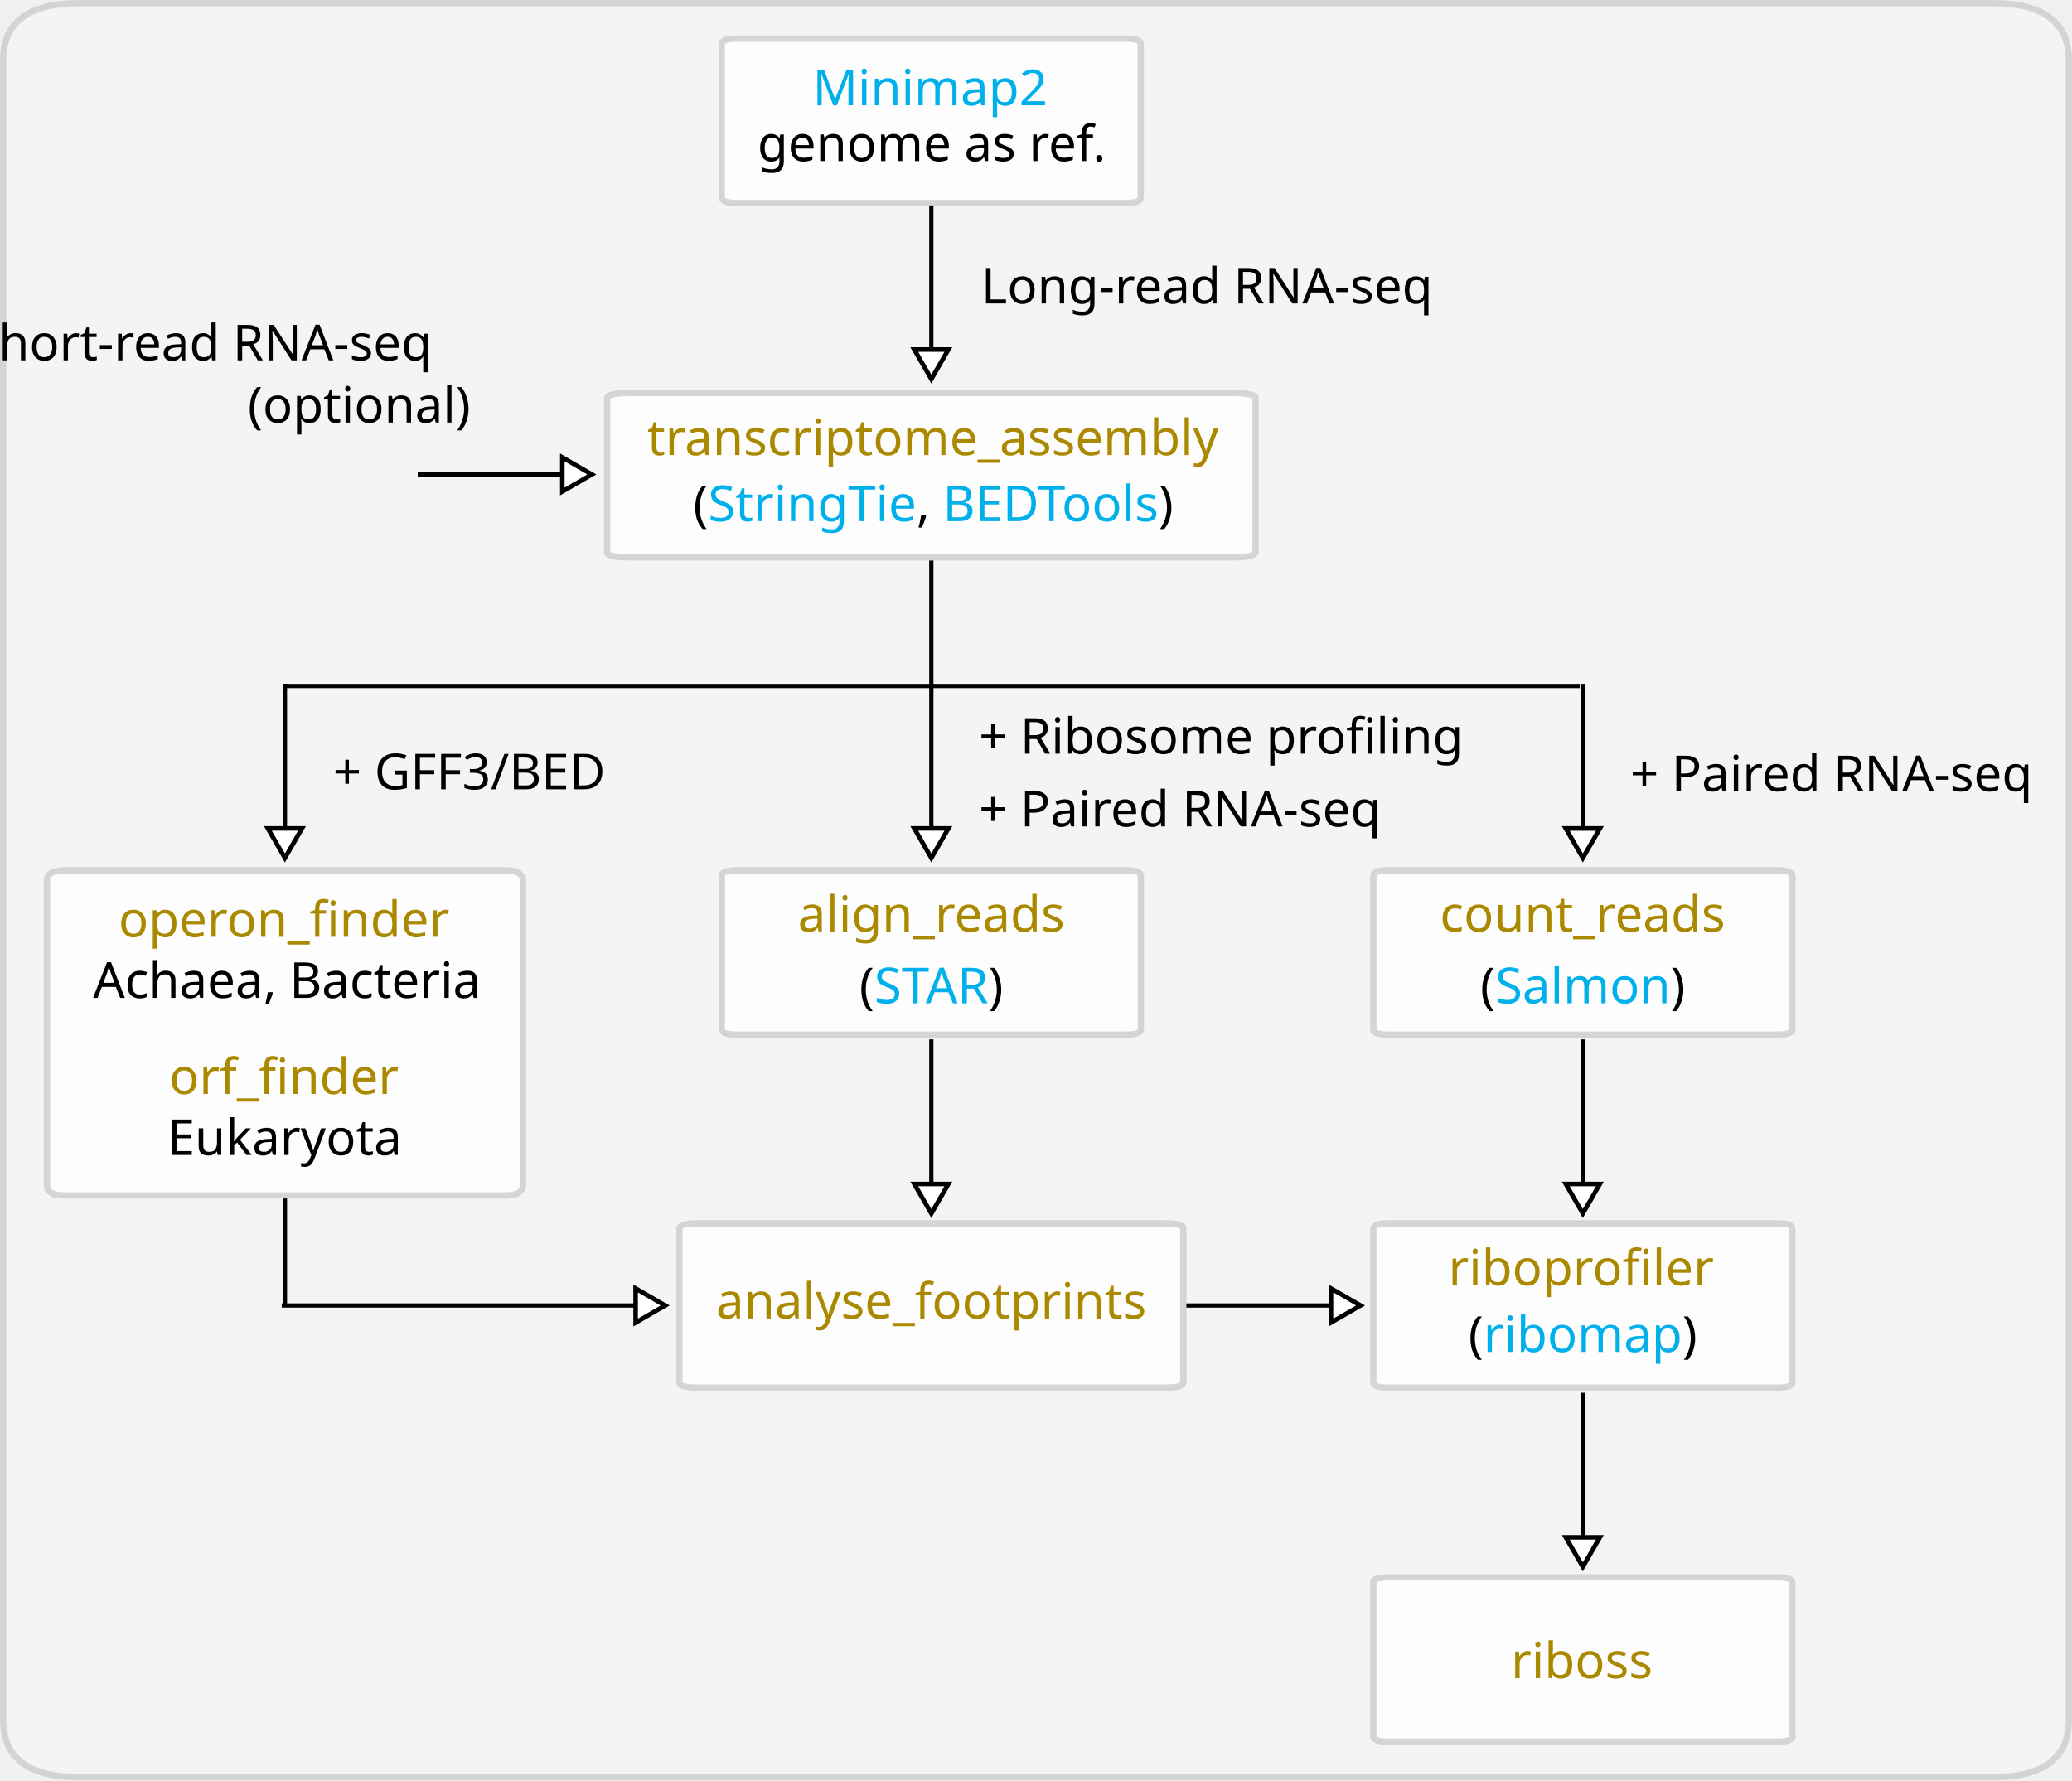
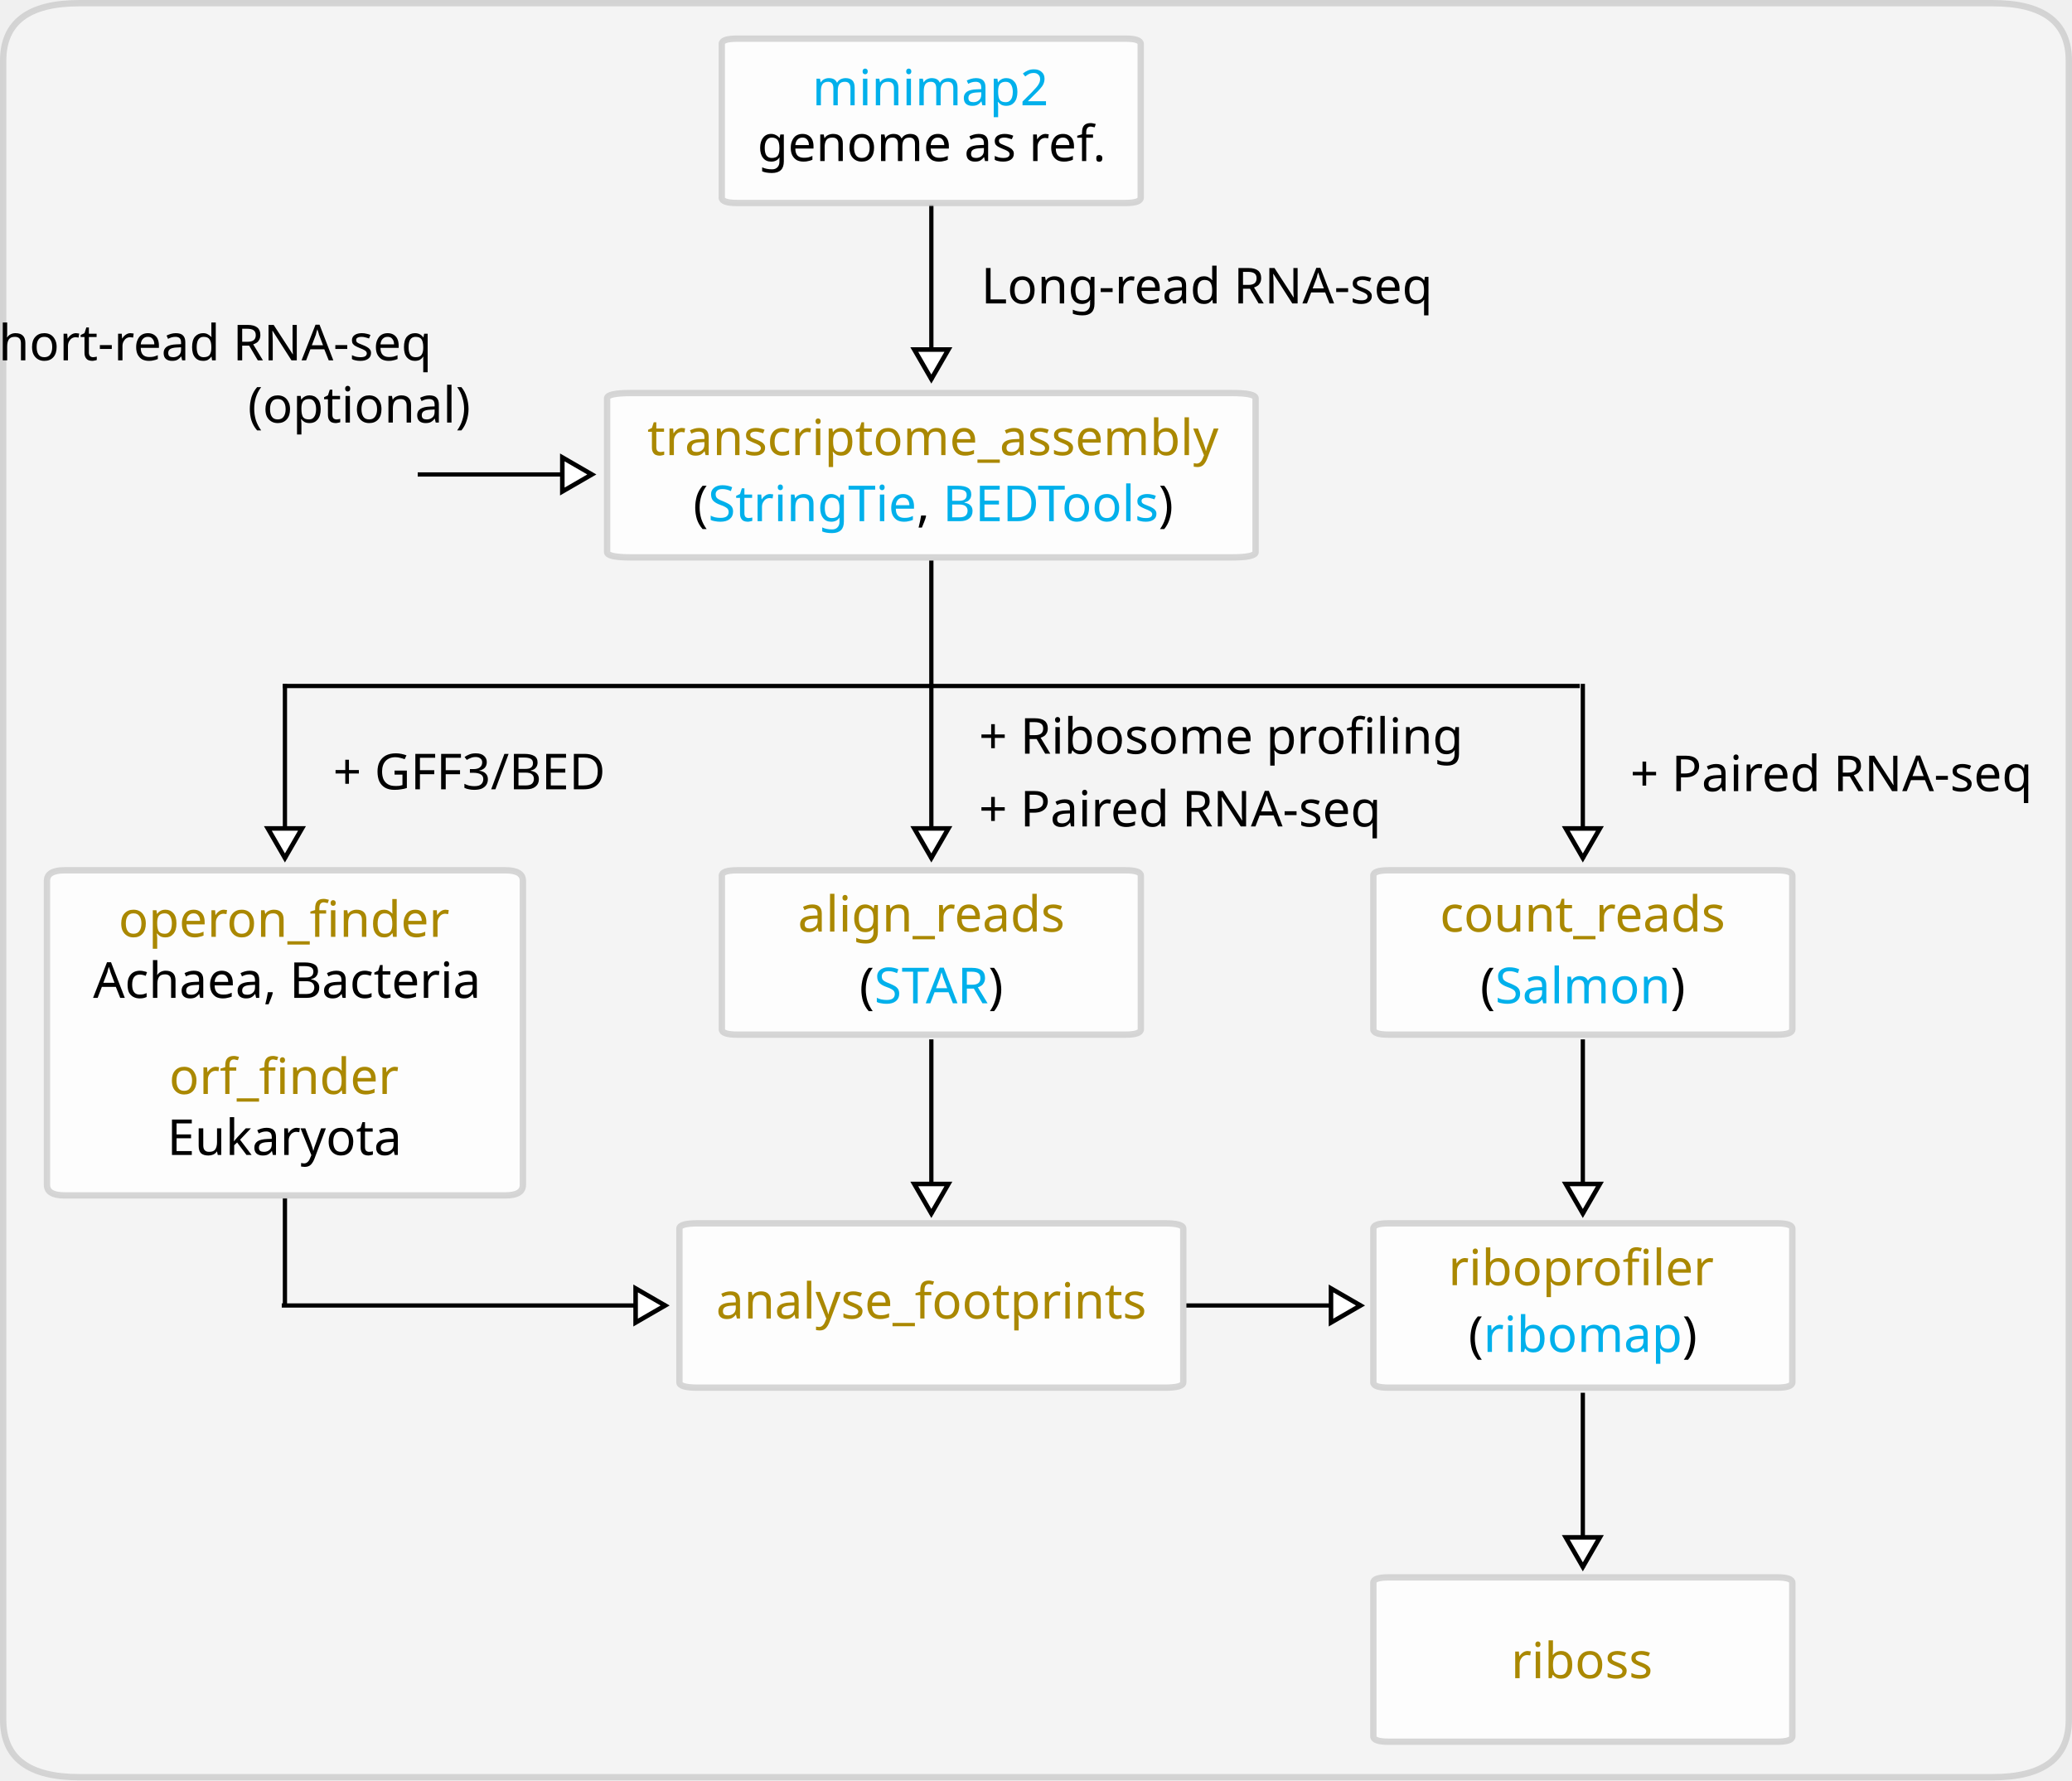
<svg xmlns="http://www.w3.org/2000/svg" width="176.404mm" height="151.582mm" viewBox="0 0 176.404 151.582" version="1.1" id="svg5">
  <style id="style2">
    g { fill: black; }
    @media (prefers-color-scheme: dark) {
      g { fill: white; }
    }
  </style>
  <defs id="defs2">
    <marker orient="auto" refY="0" refX="0" id="EmptyTriangleOutL-0-6-7" style="overflow:visible">
      <path id="path4861-4-29-53" d="M 5.77,0 -2.88,5 V -5 Z" style="fill:#ffffff;fill-rule:evenodd;stroke:#000000;stroke-width:1pt;stroke-opacity:1" transform="matrix(0.8,0,0,0.8,-4.8,0)" />
    </marker>
    <marker orient="auto" refY="0" refX="0" id="EmptyTriangleOutL-0-6-7-9" style="overflow:visible">
      <path id="path4861-4-29-53-4" d="M 5.77,0 -2.88,5 V -5 Z" style="fill:#ffffff;fill-rule:evenodd;stroke:#000000;stroke-width:1pt;stroke-opacity:1" transform="matrix(0.8,0,0,0.8,-4.8,0)" />
    </marker>
    <marker orient="auto" refY="0" refX="0" id="EmptyTriangleOutL-0-6-7-8" style="overflow:visible">
      <path id="path4861-4-29-53-45" d="M 5.77,0 -2.88,5 V -5 Z" style="fill:#ffffff;fill-rule:evenodd;stroke:#000000;stroke-width:1pt;stroke-opacity:1" transform="matrix(0.8,0,0,0.8,-4.8,0)" />
    </marker>
    <marker orient="auto" refY="0" refX="0" id="EmptyTriangleOutL-0-6-7-5" style="overflow:visible">
      <path id="path4861-4-29-53-5" d="M 5.77,0 -2.88,5 V -5 Z" style="fill:#ffffff;fill-rule:evenodd;stroke:#000000;stroke-width:1pt;stroke-opacity:1" transform="matrix(0.8,0,0,0.8,-4.8,0)" />
    </marker>
    <marker orient="auto" refY="0" refX="0" id="EmptyTriangleOutL-0-6-7-9-1" style="overflow:visible">
      <path id="path4861-4-29-53-4-5" d="M 5.77,0 -2.88,5 V -5 Z" style="fill:#ffffff;fill-rule:evenodd;stroke:#000000;stroke-width:1pt;stroke-opacity:1" transform="matrix(0.8,0,0,0.8,-4.8,0)" />
    </marker>
    <marker orient="auto" refY="0" refX="0" id="EmptyTriangleOutL-0-6-7-5-4" style="overflow:visible">
      <path id="path4861-4-29-53-5-9" d="M 5.77,0 -2.88,5 V -5 Z" style="fill:#ffffff;fill-rule:evenodd;stroke:#000000;stroke-width:1pt;stroke-opacity:1" transform="matrix(0.8,0,0,0.8,-4.8,0)" />
    </marker>
    <marker orient="auto" refY="0" refX="0" id="EmptyTriangleOutL-0-6-7-9-1-7" style="overflow:visible">
      <path id="path4861-4-29-53-4-5-7" d="M 5.77,0 -2.88,5 V -5 Z" style="fill:#ffffff;fill-rule:evenodd;stroke:#000000;stroke-width:1pt;stroke-opacity:1" transform="matrix(0.8,0,0,0.8,-4.8,0)" />
    </marker>
    <marker orient="auto" refY="0" refX="0" id="EmptyTriangleOutL-0-6-7-9-1-7-5" style="overflow:visible">
      <path id="path4861-4-29-53-4-5-7-9" d="M 5.77,0 -2.88,5 V -5 Z" style="fill:#ffffff;fill-rule:evenodd;stroke:#000000;stroke-width:1pt;stroke-opacity:1" transform="matrix(0.8,0,0,0.8,-4.8,0)" />
    </marker>
    <marker orient="auto" refY="0" refX="0" id="EmptyTriangleOutL-0-6-7-9-1-7-5-3" style="overflow:visible">
      <path id="path4861-4-29-53-4-5-7-9-0" d="M 5.77,0 -2.88,5 V -5 Z" style="fill:#ffffff;fill-rule:evenodd;stroke:#000000;stroke-width:1pt;stroke-opacity:1" transform="matrix(0.8,0,0,0.8,-4.8,0)" />
    </marker>
    <marker orient="auto" refY="0" refX="0" id="EmptyTriangleOutL-0-6-7-5-44" style="overflow:visible">
      <path id="path4861-4-29-53-5-4" d="M 5.77,0 -2.88,5 V -5 Z" style="fill:#ffffff;fill-rule:evenodd;stroke:#000000;stroke-width:1pt;stroke-opacity:1" transform="matrix(0.8,0,0,0.8,-4.8,0)" />
    </marker>
  </defs>
  <g id="layer1" transform="translate(-1.95196,-6.79766)">
    <path d="M 8.709,158.11 H 171.6 C 175.921,158.11 178.086,156.481 178.086,153.209 V 11.968 C 178.086,8.697 175.921,7.068 171.6,7.068 H 8.709 C 4.38,7.068 2.222,8.697 2.222,11.968 V 153.209 C 2.222,156.481 4.38,158.11 8.709,158.11 Z" style="fill:#ffffff;fill-opacity:0.3;fill-rule:nonzero;stroke:#cccccc;stroke-width:0.54;stroke-linecap:butt;stroke-linejoin:miter;stroke-miterlimit:10;stroke-dasharray:none;stroke-opacity:0.8" id="path11249-9-6-36" />
    <g id="g565" transform="translate(0.922817,-1.69573)">
      <path d="M 119.268,96.584 H 152.306 C 153.183,96.584 153.622,96.433 153.622,96.13 V 83.045 C 153.622,82.742 153.183,82.591 152.306,82.591 H 119.268 C 118.39,82.591 117.952,82.742 117.952,83.045 V 96.13 C 117.952,96.433 118.39,96.584 119.268,96.584 Z" style="fill:#ffffff;fill-opacity:0.8;fill-rule:nonzero;stroke:#cccccc;stroke-width:0.54;stroke-linecap:butt;stroke-linejoin:miter;stroke-miterlimit:10;stroke-dasharray:none;stroke-opacity:0.8" id="path11249-9-6-3" />
      <path d="M 119.268,126.641 H 152.306 C 153.183,126.641 153.622,126.49 153.622,126.187 V 113.102 C 153.622,112.799 153.183,112.648 152.306,112.648 H 119.268 C 118.39,112.648 117.952,112.799 117.952,113.102 V 126.187 C 117.952,126.49 118.39,126.641 119.268,126.641 Z" style="fill:#ffffff;fill-opacity:0.8;fill-rule:nonzero;stroke:#cccccc;stroke-width:0.54;stroke-linecap:butt;stroke-linejoin:miter;stroke-miterlimit:10;stroke-dasharray:none;stroke-opacity:0.8" id="path11249-9-6-3-0" />
      <path d="M 63.801,96.584 H 96.84 C 97.717,96.584 98.156,96.433 98.156,96.13 V 83.045 C 98.156,82.742 97.717,82.591 96.84,82.591 H 63.801 C 62.924,82.591 62.486,82.742 62.486,83.045 V 96.13 C 62.486,96.433 62.924,96.584 63.801,96.584 Z" style="fill:#ffffff;fill-opacity:0.8;fill-rule:nonzero;stroke:#cccccc;stroke-width:0.54;stroke-linecap:butt;stroke-linejoin:miter;stroke-miterlimit:10;stroke-dasharray:none;stroke-opacity:0.8" id="path11249-9-6-3-6" />
      <text xml:space="preserve" style="font-size:4.233px;line-height:1.25;font-family:sans-serif;letter-spacing:0px;word-spacing:0px;stroke-width:0.265" x="84.565" y="34.327" id="text236-1">
        <tspan style="stroke-width:0.265" x="84.565" y="34.327" id="tspan429-9">Long-read RNA-seq</tspan>
      </text>
      <text xml:space="preserve" style="font-size:4.233px;line-height:1.25;font-family:sans-serif;letter-spacing:0px;word-spacing:0px;stroke-width:0.265" x="48.797" y="39.174" id="text236-1-3">
        <tspan style="text-align:end;text-anchor:end;stroke-width:0.265" x="48.797" y="39.174" id="tspan429-9-1">+ Short-read RNA-seq </tspan>
        <tspan style="text-align:end;text-anchor:end;stroke-width:0.265" x="48.797" y="44.466" id="tspan3462">(optional)</tspan>
      </text>
      <text xml:space="preserve" style="font-size:4.233px;line-height:1.25;font-family:sans-serif;letter-spacing:0px;word-spacing:0px;stroke-width:0.265" x="139.821" y="75.852" id="text236-1-3-6">
        <tspan style="stroke-width:0.265" x="139.821" y="75.852" id="tspan429-9-1-1">+ Paired RNA-seq</tspan>
      </text>
      <text xml:space="preserve" style="font-size:4.233px;line-height:1.25;font-family:sans-serif;letter-spacing:0px;word-spacing:0px;stroke-width:0.265" x="84.367" y="72.662" id="text236-8">
        <tspan style="stroke-width:0.265" x="84.367" y="72.662" id="tspan429-5">+ Ribosome profiling</tspan>
      </text>
      <text xml:space="preserve" style="font-size:4.233px;line-height:1.25;font-family:sans-serif;letter-spacing:0px;word-spacing:0px;stroke-width:0.265" x="84.367" y="78.863" id="text236-1-3-6-6">
        <tspan style="stroke-width:0.265" x="84.367" y="78.863" id="tspan429-9-1-1-11">+ Paired RNA-seq</tspan>
      </text>
      <path d="M 54.75,55.95 H 105.893 C 107.248,55.95 107.927,55.799 107.927,55.496 V 42.411 C 107.927,42.108 107.248,41.957 105.893,41.957 H 54.75 C 53.391,41.957 52.715,42.108 52.715,42.411 V 55.496 C 52.715,55.799 53.391,55.95 54.75,55.95 Z" style="fill:#ffffff;fill-opacity:0.8;fill-rule:nonzero;stroke:#cccccc;stroke-width:0.54;stroke-linecap:butt;stroke-linejoin:miter;stroke-miterlimit:10;stroke-dasharray:none;stroke-opacity:0.8" id="path11249-9-6-7" />
      <text xml:space="preserve" style="font-size:4.233px;line-height:1.25;font-family:sans-serif;letter-spacing:0px;word-spacing:0px;stroke-width:0.265" x="56.141" y="47.243" id="text236-1-4-3">
        <tspan style="fill:#aa8800;stroke-width:0.265" x="56.141" y="47.243" id="tspan429-9-4-1">transcriptome_assembly</tspan>
      </text>
      <text xml:space="preserve" style="font-size:4.233px;line-height:1.25;font-family:sans-serif;letter-spacing:0px;word-spacing:0px;stroke-width:0.265" x="60.046" y="52.867" id="text236-3">
        <tspan id="tspan234-6" style="stroke-width:0.265" x="60.046" y="52.867">(<tspan style="font-style:normal;font-variant:normal;font-weight:normal;font-stretch:normal;font-size:4.233px;line-height:1.25;font-family:sans-serif;font-variant-ligatures:normal;font-variant-position:normal;font-variant-caps:normal;font-variant-numeric:normal;font-variant-alternates:normal;font-variant-east-asian:normal;font-feature-settings:normal;font-variation-settings:normal;text-indent:0;text-align:start;text-decoration-line:none;text-decoration-style:solid;text-decoration-color:#000000;letter-spacing:0px;word-spacing:0px;text-transform:none;writing-mode:lr-tb;direction:ltr;text-orientation:mixed;dominant-baseline:auto;baseline-shift:baseline;white-space:normal;opacity:1;vector-effect:none;fill:#00b0eb;fill-opacity:1;stroke-width:0.265;stroke-linecap:butt;stroke-linejoin:miter;stroke-miterlimit:4;stroke-dasharray:none;stroke-dashoffset:0;stroke-opacity:1;-inkscape-stroke:none;stop-color:#000000;stop-opacity:1" id="tspan3257">StringTie</tspan>, <tspan style="font-style:normal;font-variant:normal;font-weight:normal;font-stretch:normal;font-size:4.233px;line-height:1.25;font-family:sans-serif;font-variant-ligatures:normal;font-variant-position:normal;font-variant-caps:normal;font-variant-numeric:normal;font-variant-alternates:normal;font-variant-east-asian:normal;font-feature-settings:normal;font-variation-settings:normal;text-indent:0;text-align:start;text-decoration-line:none;text-decoration-style:solid;text-decoration-color:#000000;letter-spacing:0px;word-spacing:0px;text-transform:none;writing-mode:lr-tb;direction:ltr;text-orientation:mixed;dominant-baseline:auto;baseline-shift:baseline;white-space:normal;opacity:1;vector-effect:none;fill:#00b0eb;fill-opacity:1;stroke-width:0.265;stroke-linecap:butt;stroke-linejoin:miter;stroke-miterlimit:4;stroke-dasharray:none;stroke-dashoffset:0;stroke-opacity:1;-inkscape-stroke:none;stop-color:#000000;stop-opacity:1" id="tspan3259">BEDTools</tspan>)</tspan>
      </text>
      <path style="fill:none;fill-rule:evenodd;stroke:#000000;stroke-width:0.363;stroke-linecap:butt;stroke-linejoin:miter;stroke-miterlimit:4;stroke-dasharray:none;stroke-opacity:1;marker-end:url(#EmptyTriangleOutL-0-6-7)" d="M 135.787,66.718 C 135.787,81.608 135.787,81.608 135.787,81.608" id="path6645-8-8-1-5" />
      <path style="fill:none;fill-rule:evenodd;stroke:#000000;stroke-width:0.363;stroke-linecap:butt;stroke-linejoin:miter;stroke-miterlimit:4;stroke-dasharray:none;stroke-opacity:1;marker-end:url(#EmptyTriangleOutL-0-6-7-9)" d="M 80.321,25.944 C 80.321,40.833 80.321,40.833 80.321,40.833" id="path6645-8-8-1-5-7" />
      <path style="fill:none;fill-rule:evenodd;stroke:#000000;stroke-width:0.363;stroke-linecap:butt;stroke-linejoin:miter;stroke-miterlimit:4;stroke-dasharray:none;stroke-opacity:1;marker-end:url(#EmptyTriangleOutL-0-6-7-9-1)" d="M 25.287,66.718 C 25.287,81.607 25.287,81.607 25.287,81.607" id="path6645-8-8-1-5-7-9" />
      <path style="fill:none;fill-rule:evenodd;stroke:#000000;stroke-width:0.363;stroke-linecap:butt;stroke-linejoin:miter;stroke-miterlimit:4;stroke-dasharray:none;stroke-opacity:1;marker-end:url(#EmptyTriangleOutL-0-6-7-9-1-7)" d="M 80.321,96.986 C 80.321,111.876 80.321,111.876 80.321,111.876" id="path6645-8-8-1-5-7-9-1" />
      <path style="fill:none;fill-rule:evenodd;stroke:#000000;stroke-width:0.363;stroke-linecap:butt;stroke-linejoin:miter;stroke-miterlimit:4;stroke-dasharray:none;stroke-opacity:1;marker-end:url(#EmptyTriangleOutL-0-6-7-8)" d="M 36.593,48.889 C 51.482,48.889 51.482,48.889 51.482,48.889" id="path6645-8-8-1-5-0" />
      <text xml:space="preserve" style="font-size:4.233px;line-height:1.25;font-family:sans-serif;letter-spacing:0px;word-spacing:0px;stroke-width:0.265" x="29.378" y="75.699" id="text236-3-5">
        <tspan id="tspan234-6-69" style="stroke-width:0.265" x="29.378" y="75.699">+ GFF3/BED</tspan>
      </text>
      <path style="fill:none;fill-rule:evenodd;stroke:#000000;stroke-width:0.363;stroke-linecap:butt;stroke-linejoin:miter;stroke-miterlimit:4;stroke-dasharray:none;stroke-opacity:1;marker-end:url(#EmptyTriangleOutL-0-6-7-5)" d="M 135.787,96.986 C 135.787,111.876 135.787,111.876 135.787,111.876" id="path6645-8-8-1-5-3" />
      <path style="fill:none;fill-rule:evenodd;stroke:#000000;stroke-width:0.363;stroke-linecap:butt;stroke-linejoin:miter;stroke-miterlimit:4;stroke-dasharray:none;stroke-opacity:1;marker-end:url(#EmptyTriangleOutL-0-6-7-5-44)" d="M 135.787,127.073 C 135.787,141.963 135.787,141.963 135.787,141.963" id="path6645-8-8-1-5-3-7" />
      <path style="fill:none;fill-rule:evenodd;stroke:#000000;stroke-width:0.363;stroke-linecap:butt;stroke-linejoin:miter;stroke-miterlimit:4;stroke-dasharray:none;stroke-opacity:1;marker-end:url(#EmptyTriangleOutL-0-6-7-5-4)" d="M 80.321,66.718 C 80.321,81.607 80.321,81.607 80.321,81.607" id="path6645-8-8-1-5-3-0" />
      <path style="fill:none;stroke:#000000;stroke-width:0.363;stroke-linecap:butt;stroke-linejoin:miter;stroke-dasharray:none;stroke-opacity:1" d="M 80.321,56.221 V 66.926" id="path1995-5" />
      <path style="fill:none;stroke:#000000;stroke-width:0.363;stroke-linecap:butt;stroke-linejoin:miter;stroke-dasharray:none;stroke-opacity:1" d="M 25.287,110.507 V 119.507" id="path1995-3-4" />
      <path style="fill:none;stroke:#000000;stroke-width:0.363;stroke-linecap:butt;stroke-linejoin:miter;stroke-dasharray:none;stroke-opacity:1" d="M 25.114,66.9 H 135.527" id="path1995-0-7-1" />
      <path d="M 63.793,25.776 H 96.832 C 97.708,25.776 98.147,25.625 98.147,25.322 V 12.237 C 98.147,11.934 97.708,11.783 96.832,11.783 H 63.793 C 62.915,11.783 62.478,11.934 62.478,12.237 V 25.322 C 62.478,25.625 62.915,25.776 63.793,25.776 Z" style="fill:#ffffff;fill-opacity:0.8;fill-rule:nonzero;stroke:#cccccc;stroke-width:0.54;stroke-linecap:butt;stroke-linejoin:miter;stroke-miterlimit:10;stroke-dasharray:none;stroke-opacity:0.8" id="path11249-9-6" />
      <g id="g89380" transform="translate(-0.00813,-3.44126)">
-         <text xml:space="preserve" style="font-size:4.233px;line-height:1.25;font-family:sans-serif;letter-spacing:0px;word-spacing:0px;stroke-width:0.265" x="70.226" y="20.898" id="text236-3-1">
-           <tspan id="tspan234-6-0" style="fill:#00b0eb;fill-opacity:1;stroke-width:0.265" x="70.226" y="20.898">Minimap2</tspan>
+         <text xml:space="preserve" style="font-size:4.233px;line-height:1.25;font-family:sans-serif;letter-spacing:0px;word-spacing:0px;stroke-width:0.265" x="70.192" y="20.898" id="text236-3-1">
+           <tspan id="tspan234-6-0" style="fill:#00b0eb;fill-opacity:1;stroke-width:0.265" x="70.192" y="20.898">minimap2</tspan>
        </text>
        <text xml:space="preserve" style="font-size:4.233px;line-height:1.25;font-family:sans-serif;letter-spacing:0px;word-spacing:0px;stroke-width:0.265" x="65.519" y="25.648" id="text236-1-30">
          <tspan style="stroke-width:0.265" x="65.519" y="25.648" id="tspan429-9-7">genome as ref.</tspan>
        </text>
      </g>
      <g id="g90037" transform="translate(40.7458,0.629238)">
        <path d="M 19.709,126.012 H 59.441 C 60.495,126.012 61.023,125.861 61.023,125.558 V 112.473 C 61.023,112.17 60.495,112.019 59.441,112.019 H 19.709 C 18.653,112.019 18.127,112.17 18.127,112.473 V 125.558 C 18.127,125.861 18.653,126.012 19.709,126.012 Z" style="fill:#ffffff;fill-opacity:0.8;fill-rule:nonzero;stroke:#cccccc;stroke-width:0.54;stroke-linecap:butt;stroke-linejoin:miter;stroke-miterlimit:10;stroke-dasharray:none;stroke-opacity:0.8" id="path11249-9-6-3-3" />
        <text xml:space="preserve" style="font-size:4.233px;line-height:1.25;font-family:sans-serif;letter-spacing:0px;word-spacing:0px;stroke-width:0.265" x="21.255" y="120.127" id="text236-1-30-88">
          <tspan style="font-style:normal;font-variant:normal;font-weight:normal;font-stretch:normal;font-size:4.233px;line-height:1.25;font-family:sans-serif;font-variant-ligatures:normal;font-variant-position:normal;font-variant-caps:normal;font-variant-numeric:normal;font-variant-alternates:normal;font-variant-east-asian:normal;font-feature-settings:normal;font-variation-settings:normal;text-indent:0;text-align:start;text-decoration-line:none;text-decoration-style:solid;text-decoration-color:#000000;letter-spacing:0px;word-spacing:0px;text-transform:none;writing-mode:lr-tb;direction:ltr;text-orientation:mixed;dominant-baseline:auto;baseline-shift:baseline;white-space:normal;opacity:1;vector-effect:none;fill:#aa8800;fill-opacity:1;stroke-width:0.265;stroke-linecap:butt;stroke-linejoin:miter;stroke-miterlimit:4;stroke-dasharray:none;stroke-dashoffset:0;stroke-opacity:1;-inkscape-stroke:none;stop-color:#000000;stop-opacity:1" x="21.255" y="120.127" id="tspan429-9-7-4">analyse_footprints</tspan>
        </text>
      </g>
      <g id="g89849" transform="translate(40.746,1.999)">
        <text xml:space="preserve" style="font-size:4.233px;line-height:1.25;font-family:sans-serif;letter-spacing:0px;word-spacing:0px;stroke-width:0.265" x="33.445" y="91.913" id="text236-3-3-7">
          <tspan id="tspan234-6-6-4" style="stroke-width:0.265" x="33.445" y="91.913">(<tspan style="fill:#00b0eb;fill-opacity:1" id="tspan3261">STAR</tspan>)</tspan>
        </text>
        <text xml:space="preserve" style="font-size:4.233px;line-height:1.25;font-family:sans-serif;letter-spacing:0px;word-spacing:0px;stroke-width:0.265" x="28.215" y="85.812" id="text236-1-30-88-9-4-72">
          <tspan style="font-style:normal;font-variant:normal;font-weight:normal;font-stretch:normal;font-size:4.233px;line-height:1.25;font-family:sans-serif;font-variant-ligatures:normal;font-variant-position:normal;font-variant-caps:normal;font-variant-numeric:normal;font-variant-alternates:normal;font-variant-east-asian:normal;font-feature-settings:normal;font-variation-settings:normal;text-indent:0;text-align:start;text-decoration-line:none;text-decoration-style:solid;text-decoration-color:#000000;letter-spacing:0px;word-spacing:0px;text-transform:none;writing-mode:lr-tb;direction:ltr;text-orientation:mixed;dominant-baseline:auto;baseline-shift:baseline;white-space:normal;opacity:1;vector-effect:none;fill:#aa8800;fill-opacity:1;stroke-width:0.265;stroke-linecap:butt;stroke-linejoin:miter;stroke-miterlimit:4;stroke-dasharray:none;stroke-dashoffset:0;stroke-opacity:1;-inkscape-stroke:none;stop-color:#000000;stop-opacity:1" x="28.215" y="85.812" id="tspan429-9-7-4-2-8-7">align_reads</tspan>
        </text>
      </g>
      <g id="g89883" transform="translate(55.4662,1.999)">
        <text xml:space="preserve" style="font-size:4.233px;line-height:1.25;font-family:sans-serif;letter-spacing:0px;word-spacing:0px;stroke-width:0.265" x="71.587" y="91.913" id="text236-3-3-7-2">
          <tspan id="tspan234-6-6-4-2" style="stroke-width:0.265" x="71.587" y="91.913">(<tspan style="font-style:normal;font-variant:normal;font-weight:normal;font-stretch:normal;font-size:4.233px;line-height:1.25;font-family:sans-serif;font-variant-ligatures:normal;font-variant-position:normal;font-variant-caps:normal;font-variant-numeric:normal;font-variant-alternates:normal;font-variant-east-asian:normal;font-feature-settings:normal;font-variation-settings:normal;text-indent:0;text-align:start;text-decoration-line:none;text-decoration-style:solid;text-decoration-color:#000000;letter-spacing:0px;word-spacing:0px;text-transform:none;writing-mode:lr-tb;direction:ltr;text-orientation:mixed;dominant-baseline:auto;baseline-shift:baseline;white-space:normal;opacity:1;vector-effect:none;fill:#00b0eb;fill-opacity:1;stroke-width:0.265;stroke-linecap:butt;stroke-linejoin:miter;stroke-miterlimit:4;stroke-dasharray:none;stroke-dashoffset:0;stroke-opacity:1;-inkscape-stroke:none;stop-color:#000000;stop-opacity:1" id="tspan3263">Salmon</tspan>)</tspan>
        </text>
        <text xml:space="preserve" style="font-size:4.233px;line-height:1.25;font-family:sans-serif;letter-spacing:0px;word-spacing:0px;stroke-width:0.265" x="68.154" y="85.812" id="text236-1-30-88-9-4-7">
          <tspan style="font-style:normal;font-variant:normal;font-weight:normal;font-stretch:normal;font-size:4.233px;line-height:1.25;font-family:sans-serif;font-variant-ligatures:normal;font-variant-position:normal;font-variant-caps:normal;font-variant-numeric:normal;font-variant-alternates:normal;font-variant-east-asian:normal;font-feature-settings:normal;font-variation-settings:normal;text-indent:0;text-align:start;text-decoration-line:none;text-decoration-style:solid;text-decoration-color:#000000;letter-spacing:0px;word-spacing:0px;text-transform:none;writing-mode:lr-tb;direction:ltr;text-orientation:mixed;dominant-baseline:auto;baseline-shift:baseline;white-space:normal;opacity:1;vector-effect:none;fill:#aa8800;fill-opacity:1;stroke-width:0.265;stroke-linecap:butt;stroke-linejoin:miter;stroke-miterlimit:4;stroke-dasharray:none;stroke-dashoffset:0;stroke-opacity:1;-inkscape-stroke:none;stop-color:#000000;stop-opacity:1" x="68.154" y="85.812" id="tspan429-9-7-4-2-8-1">count_reads</tspan>
        </text>
      </g>
      <g id="g89895" transform="translate(-97.8834,0.638669)">
        <path d="M 104.406,109.633 H 141.935 C 142.932,109.633 143.43,109.335 143.43,108.734 V 82.85 C 143.43,82.251 142.932,81.952 141.935,81.952 H 104.406 C 103.408,81.952 102.911,82.251 102.911,82.85 V 108.734 C 102.911,109.335 103.408,109.633 104.406,109.633 Z" style="fill:#ffffff;fill-opacity:0.8;fill-rule:nonzero;stroke:#cccccc;stroke-width:0.54;stroke-linecap:butt;stroke-linejoin:miter;stroke-miterlimit:10;stroke-dasharray:none;stroke-opacity:0.8" id="path11249-9-6-3-9" />
        <g id="g89834" transform="translate(2.11667,0.5726)">
          <text xml:space="preserve" style="font-size:4.233px;line-height:1.25;font-family:sans-serif;letter-spacing:0px;word-spacing:0px;stroke-width:0.265" x="104.718" y="92.246" id="text236-1-30-4">
            <tspan style="stroke-width:0.265" x="104.718" y="92.246" id="tspan429-9-7-9">Achaea, Bacteria</tspan>
          </text>
          <text xml:space="preserve" style="font-size:4.233px;line-height:1.25;font-family:sans-serif;letter-spacing:0px;word-spacing:0px;stroke-width:0.265" x="111.032" y="105.617" id="text236-1-30-4-5">
            <tspan style="stroke-width:0.265" x="111.032" y="105.617" id="tspan429-9-7-9-0">Eukaryota</tspan>
          </text>
          <text xml:space="preserve" style="font-size:4.233px;line-height:1.25;font-family:sans-serif;letter-spacing:0px;word-spacing:0px;stroke-width:0.265" x="106.881" y="87.046" id="text236-1-30-88-9">
            <tspan style="font-style:normal;font-variant:normal;font-weight:normal;font-stretch:normal;font-size:4.233px;line-height:1.25;font-family:sans-serif;font-variant-ligatures:normal;font-variant-position:normal;font-variant-caps:normal;font-variant-numeric:normal;font-variant-alternates:normal;font-variant-east-asian:normal;font-feature-settings:normal;font-variation-settings:normal;text-indent:0;text-align:start;text-decoration-line:none;text-decoration-style:solid;text-decoration-color:#000000;letter-spacing:0px;word-spacing:0px;text-transform:none;writing-mode:lr-tb;direction:ltr;text-orientation:mixed;dominant-baseline:auto;baseline-shift:baseline;white-space:normal;opacity:1;vector-effect:none;fill:#aa8800;fill-opacity:1;stroke-width:0.265;stroke-linecap:butt;stroke-linejoin:miter;stroke-miterlimit:4;stroke-dasharray:none;stroke-dashoffset:0;stroke-opacity:1;-inkscape-stroke:none;stop-color:#000000;stop-opacity:1" x="106.881" y="87.046" id="tspan429-9-7-4-2">operon_finder</tspan>
          </text>
          <text xml:space="preserve" style="font-size:4.233px;line-height:1.25;font-family:sans-serif;letter-spacing:0px;word-spacing:0px;stroke-width:0.265" x="111.195" y="100.418" id="text236-1-30-88-9-6">
            <tspan style="font-style:normal;font-variant:normal;font-weight:normal;font-stretch:normal;font-size:4.233px;line-height:1.25;font-family:sans-serif;font-variant-ligatures:normal;font-variant-position:normal;font-variant-caps:normal;font-variant-numeric:normal;font-variant-alternates:normal;font-variant-east-asian:normal;font-feature-settings:normal;font-variation-settings:normal;text-indent:0;text-align:start;text-decoration-line:none;text-decoration-style:solid;text-decoration-color:#000000;letter-spacing:0px;word-spacing:0px;text-transform:none;writing-mode:lr-tb;direction:ltr;text-orientation:mixed;dominant-baseline:auto;baseline-shift:baseline;white-space:normal;opacity:1;vector-effect:none;fill:#aa8800;fill-opacity:1;stroke-width:0.265;stroke-linecap:butt;stroke-linejoin:miter;stroke-miterlimit:4;stroke-dasharray:none;stroke-dashoffset:0;stroke-opacity:1;-inkscape-stroke:none;stop-color:#000000;stop-opacity:1" x="111.195" y="100.418" id="tspan429-9-7-4-2-6">orf_finder</tspan>
          </text>
        </g>
      </g>
      <g id="g90928" transform="translate(7.28473,0.728749)">
        <text xml:space="preserve" style="font-size:4.233px;line-height:1.25;font-family:sans-serif;letter-spacing:0px;word-spacing:0px;stroke-width:0.265" x="118.761" y="122.87" id="text236-3-6">
          <tspan id="tspan234-6-8" style="stroke-width:0.265" x="118.761" y="122.87">(<tspan style="font-style:normal;font-variant:normal;font-weight:normal;font-stretch:normal;font-size:4.233px;line-height:1.25;font-family:sans-serif;font-variant-ligatures:normal;font-variant-position:normal;font-variant-caps:normal;font-variant-numeric:normal;font-variant-alternates:normal;font-variant-east-asian:normal;font-feature-settings:normal;font-variation-settings:normal;text-indent:0;text-align:start;text-decoration-line:none;text-decoration-style:solid;text-decoration-color:#000000;letter-spacing:0px;word-spacing:0px;text-transform:none;writing-mode:lr-tb;direction:ltr;text-orientation:mixed;dominant-baseline:auto;baseline-shift:baseline;white-space:normal;opacity:1;vector-effect:none;fill:#00b0eb;fill-opacity:1;stroke-width:0.265;stroke-linecap:butt;stroke-linejoin:miter;stroke-miterlimit:4;stroke-dasharray:none;stroke-dashoffset:0;stroke-opacity:1;-inkscape-stroke:none;stop-color:#000000;stop-opacity:1" id="tspan4506">ribomap</tspan>)</tspan>
        </text>
        <text xml:space="preserve" style="font-size:4.233px;line-height:1.25;font-family:sans-serif;letter-spacing:0px;word-spacing:0px;stroke-width:0.265" x="117.049" y="117.184" id="text236-1-30-88-2">
          <tspan style="font-style:normal;font-variant:normal;font-weight:normal;font-stretch:normal;font-size:4.233px;line-height:1.25;font-family:sans-serif;font-variant-ligatures:normal;font-variant-position:normal;font-variant-caps:normal;font-variant-numeric:normal;font-variant-alternates:normal;font-variant-east-asian:normal;font-feature-settings:normal;font-variation-settings:normal;text-indent:0;text-align:start;text-decoration-line:none;text-decoration-style:solid;text-decoration-color:#000000;letter-spacing:0px;word-spacing:0px;text-transform:none;writing-mode:lr-tb;direction:ltr;text-orientation:mixed;dominant-baseline:auto;baseline-shift:baseline;white-space:normal;opacity:1;vector-effect:none;fill:#aa8800;fill-opacity:1;stroke-width:0.265;stroke-linecap:butt;stroke-linejoin:miter;stroke-miterlimit:4;stroke-dasharray:none;stroke-dashoffset:0;stroke-opacity:1;-inkscape-stroke:none;stop-color:#000000;stop-opacity:1" x="117.049" y="117.184" id="tspan429-9-7-4-0">riboprofiler</tspan>
        </text>
      </g>
      <path style="fill:none;fill-rule:evenodd;stroke:#000000;stroke-width:0.363;stroke-linecap:butt;stroke-linejoin:miter;stroke-miterlimit:4;stroke-dasharray:none;stroke-opacity:1;marker-end:url(#EmptyTriangleOutL-0-6-7-9-1-7-5)" d="M 102.035,119.645 C 116.925,119.645 116.925,119.645 116.925,119.645" id="path6645-8-8-1-5-7-9-1-8" />
      <path style="fill:none;fill-rule:evenodd;stroke:#000000;stroke-width:0.363;stroke-linecap:butt;stroke-linejoin:miter;stroke-miterlimit:4;stroke-dasharray:none;stroke-opacity:1;marker-end:url(#EmptyTriangleOutL-0-6-7-9-1-7-5-3)" d="M 25.018,119.645 C 57.722,119.645 57.722,119.645 57.722,119.645" id="path6645-8-8-1-5-7-9-1-8-4" />
      <g id="g90960" transform="translate(-1.341,-1.43017)">
        <path d="M 120.609,158.216 H 153.647 C 154.524,158.216 154.963,158.065 154.963,157.762 V 144.677 C 154.963,144.374 154.524,144.223 153.647,144.223 H 120.609 C 119.731,144.223 119.293,144.374 119.293,144.677 V 157.762 C 119.293,158.065 119.731,158.216 120.609,158.216 Z" style="fill:#ffffff;fill-opacity:0.8;fill-rule:nonzero;stroke:#cccccc;stroke-width:0.54;stroke-linecap:butt;stroke-linejoin:miter;stroke-miterlimit:10;stroke-dasharray:none;stroke-opacity:0.8" id="path11249-9-6-3-0-6" />
        <text xml:space="preserve" style="font-size:4.233px;line-height:1.25;font-family:sans-serif;letter-spacing:0px;word-spacing:0px;stroke-width:0.265" x="131.013" y="152.807" id="text236-1-30-88-4">
          <tspan style="font-style:normal;font-variant:normal;font-weight:normal;font-stretch:normal;font-size:4.233px;line-height:1.25;font-family:sans-serif;font-variant-ligatures:normal;font-variant-position:normal;font-variant-caps:normal;font-variant-numeric:normal;font-variant-alternates:normal;font-variant-east-asian:normal;font-feature-settings:normal;font-variation-settings:normal;text-indent:0;text-align:start;text-decoration-line:none;text-decoration-style:solid;text-decoration-color:#000000;letter-spacing:0px;word-spacing:0px;text-transform:none;writing-mode:lr-tb;direction:ltr;text-orientation:mixed;dominant-baseline:auto;baseline-shift:baseline;white-space:normal;opacity:1;vector-effect:none;fill:#aa8800;fill-opacity:1;stroke-width:0.265;stroke-linecap:butt;stroke-linejoin:miter;stroke-miterlimit:4;stroke-dasharray:none;stroke-dashoffset:0;stroke-opacity:1;-inkscape-stroke:none;stop-color:#000000;stop-opacity:1" x="131.013" y="152.807" id="tspan429-9-7-4-9">riboss</tspan>
        </text>
      </g>
    </g>
  </g>
</svg>
